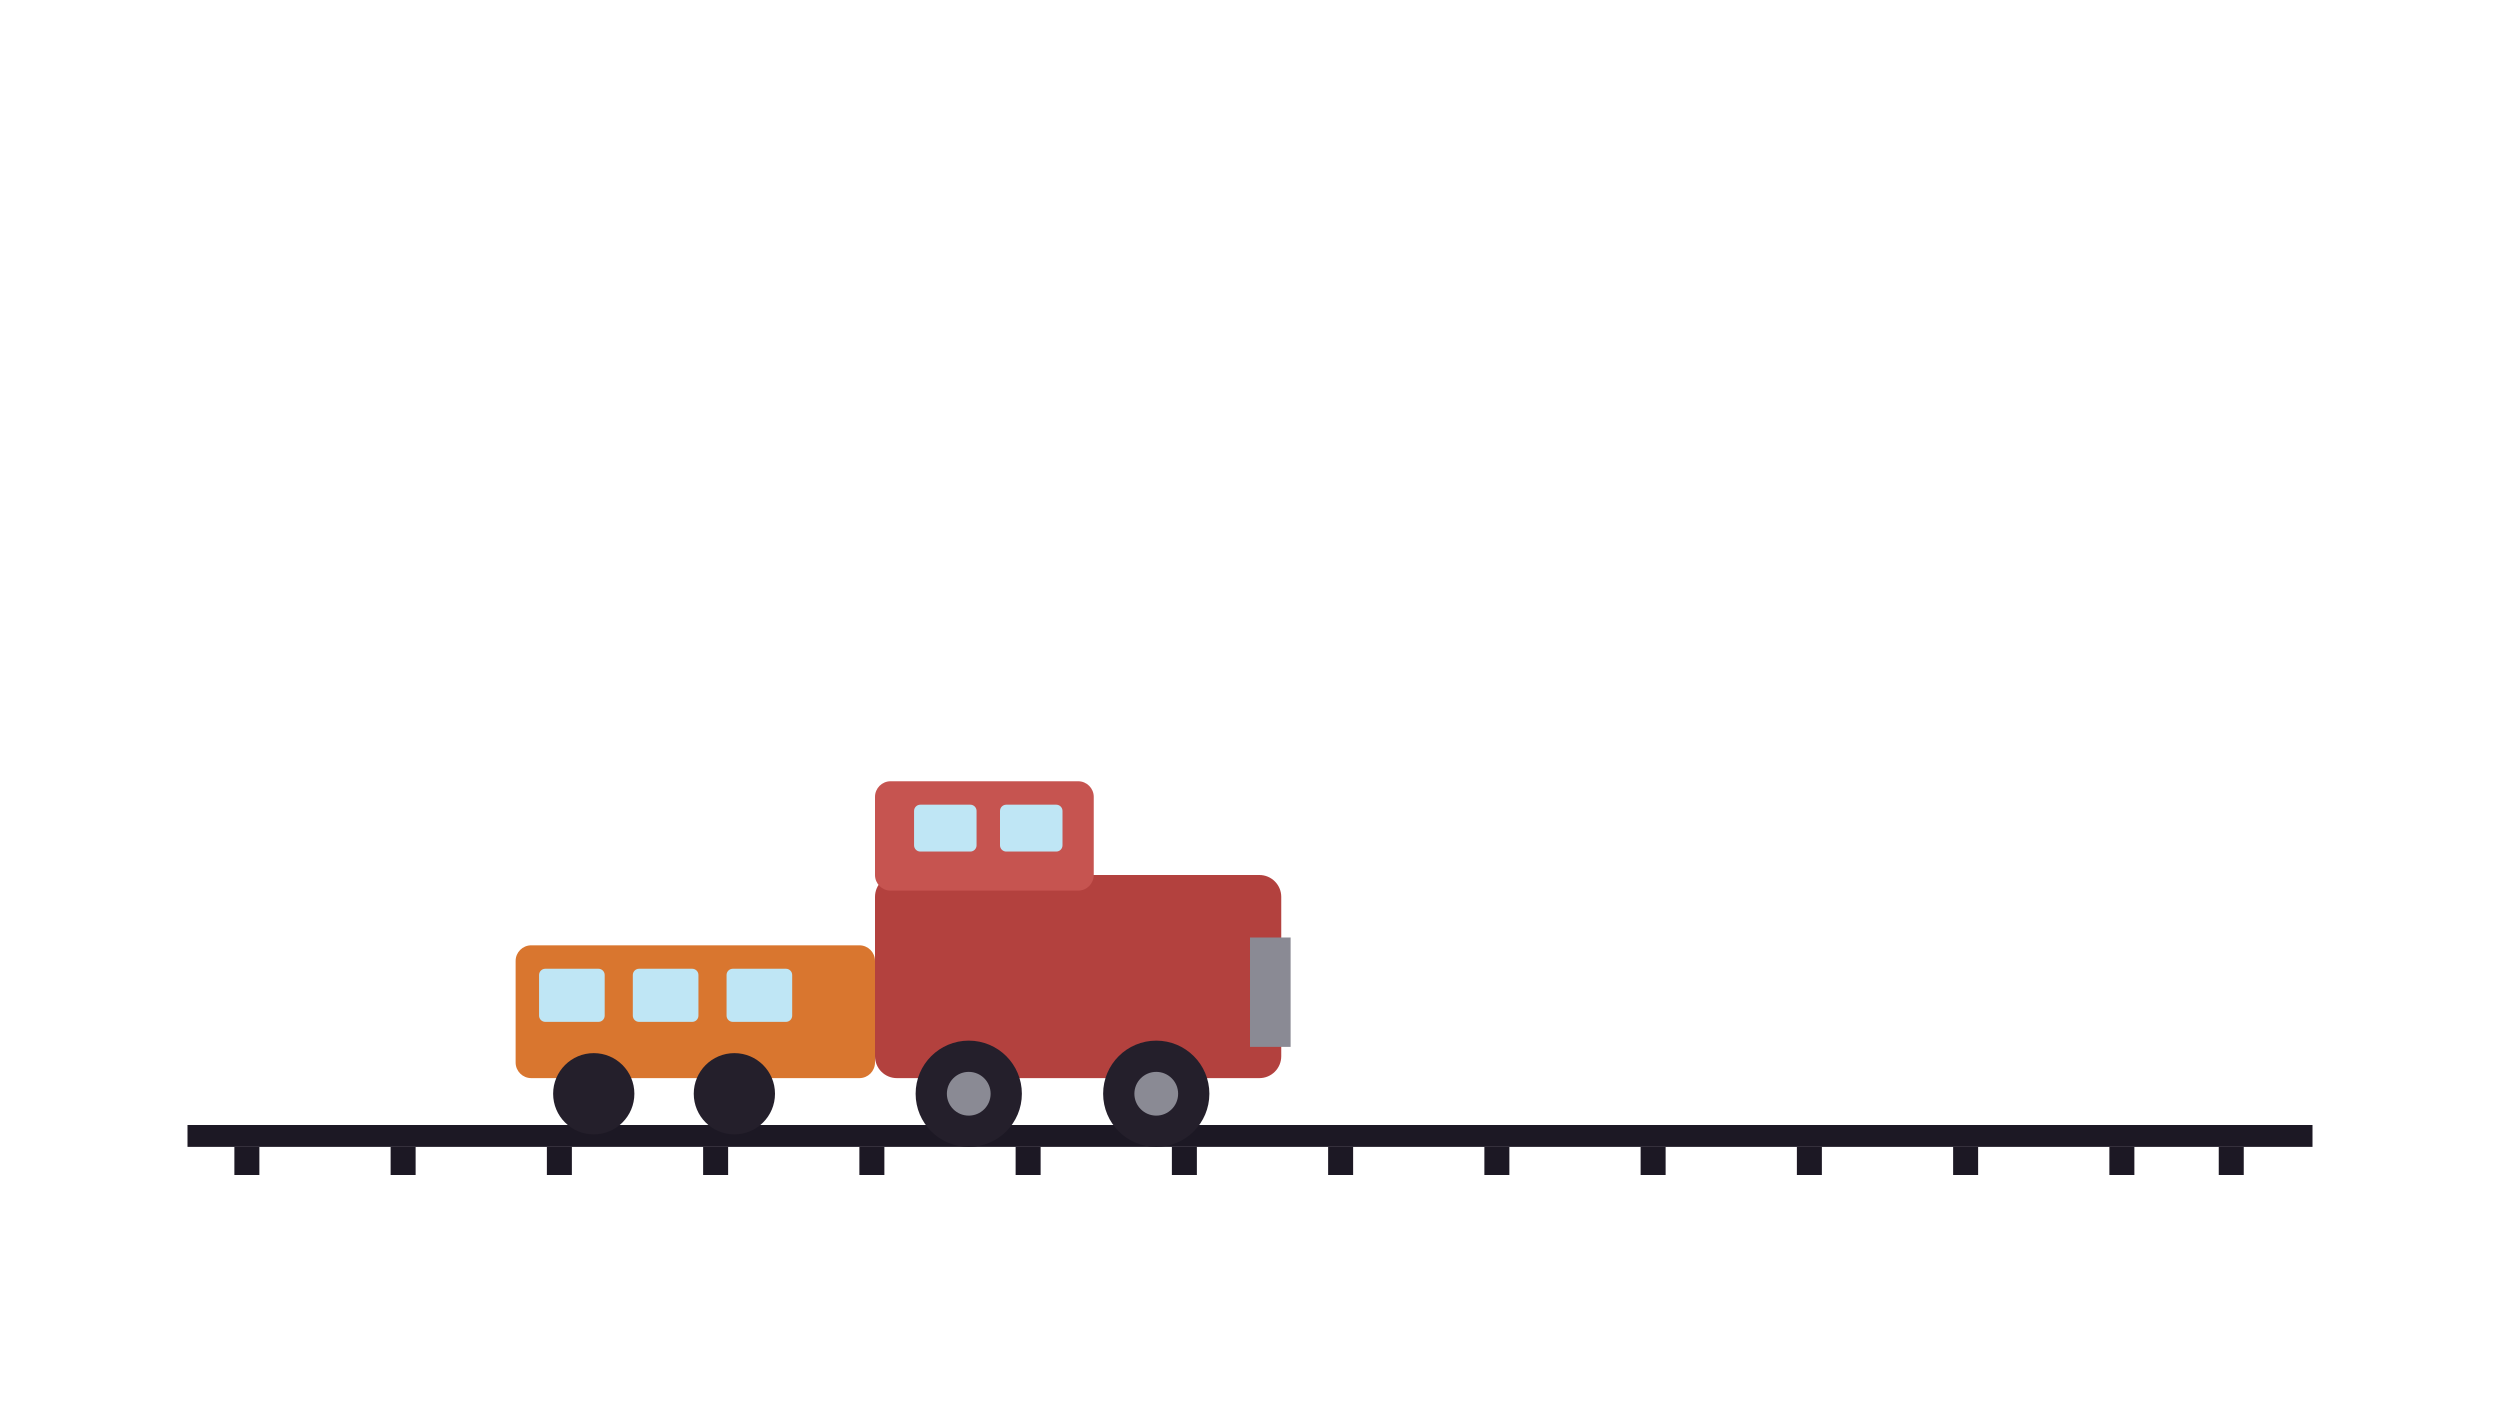
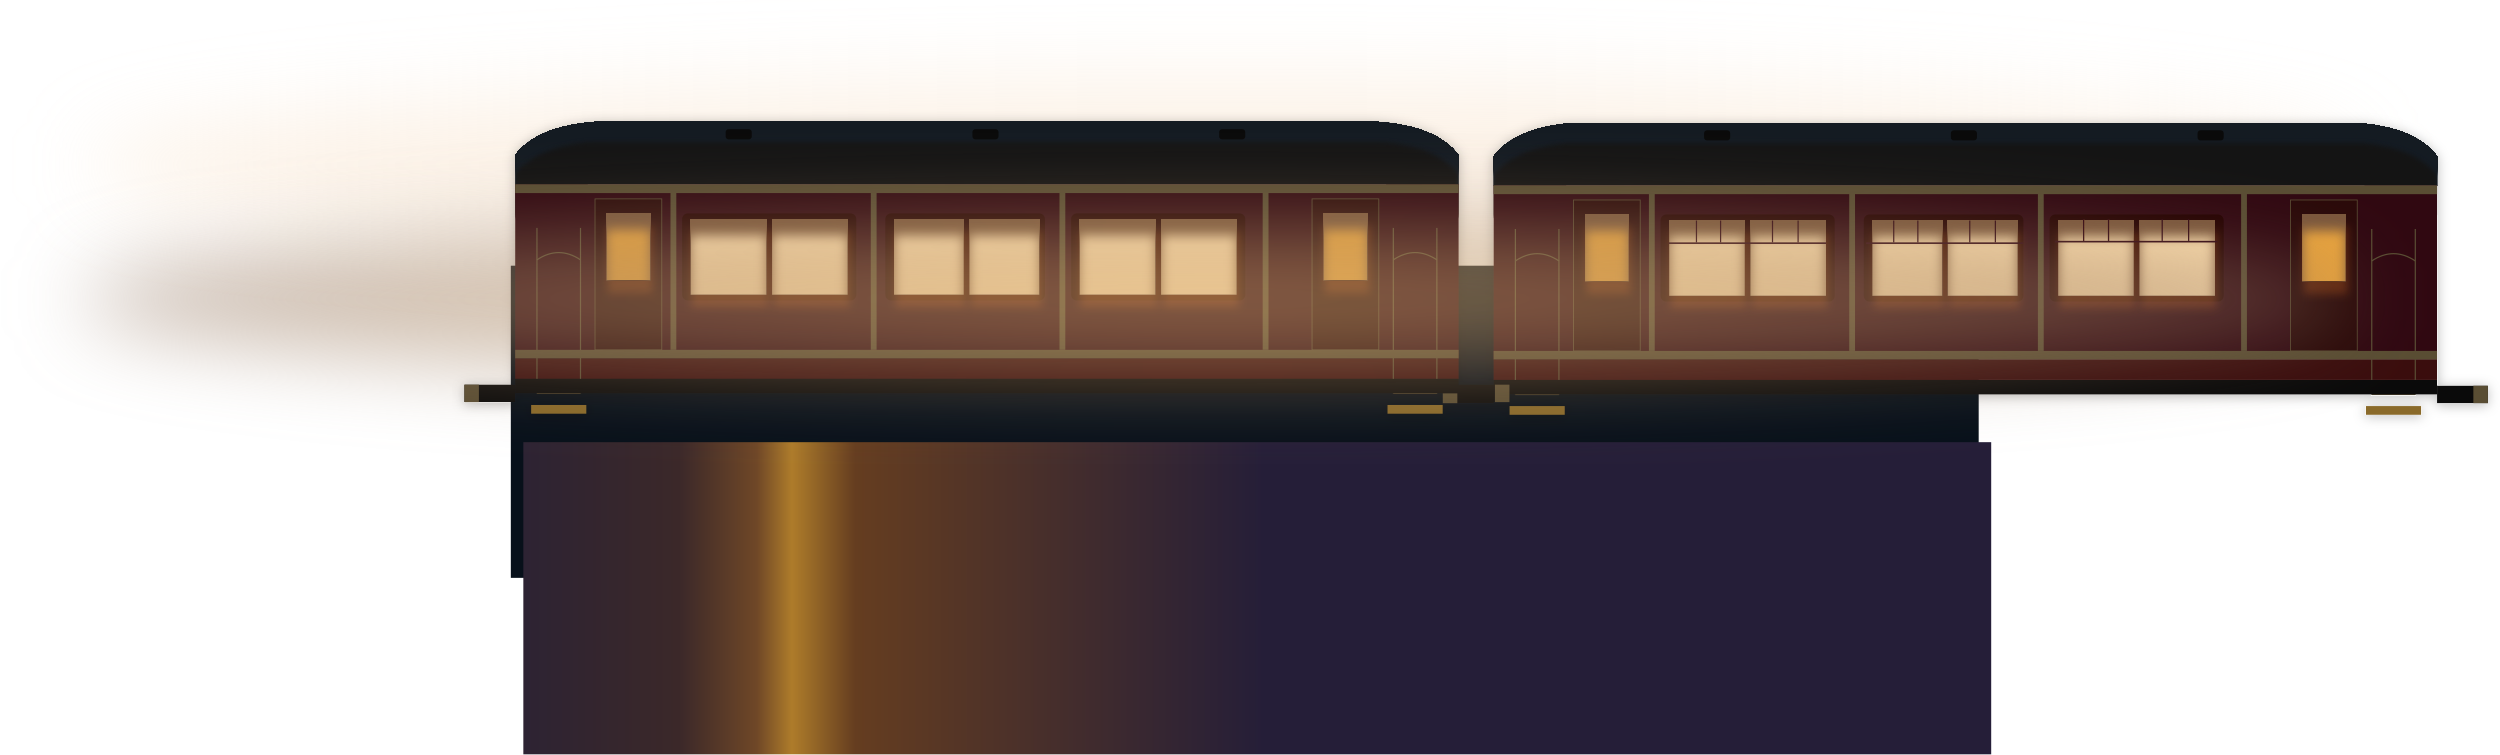
- <svg xmlns="http://www.w3.org/2000/svg" viewBox="0 0 1600 900" preserveAspectRatio="xMidYMax slice">
-   <g>
-     <rect x="120" y="720" width="1360" height="14" fill="#1c1824" />
-     <g fill="#1c1824">
-       <rect x="150" y="734" width="16" height="18" />
-       <rect x="250" y="734" width="16" height="18" />
-       <rect x="350" y="734" width="16" height="18" />
-       <rect x="450" y="734" width="16" height="18" />
-       <rect x="550" y="734" width="16" height="18" />
-       <rect x="650" y="734" width="16" height="18" />
-       <rect x="750" y="734" width="16" height="18" />
-       <rect x="850" y="734" width="16" height="18" />
-       <rect x="950" y="734" width="16" height="18" />
-       <rect x="1050" y="734" width="16" height="18" />
-       <rect x="1150" y="734" width="16" height="18" />
-       <rect x="1250" y="734" width="16" height="18" />
-       <rect x="1350" y="734" width="16" height="18" />
-       <rect x="1420" y="734" width="16" height="18" />
-     </g>
+ <svg xmlns="http://www.w3.org/2000/svg" width="6191" height="1868" viewBox="0 0 6191 1868" fill="none">
+   <rect x="1265" y="658" width="3635" height="773" fill="#07101A" />
+   <rect x="1296" y="1095" width="3635" height="773" fill="url(#paint0_linear_43_6)" />
+   <g filter="url(#filter0_f_43_6)">
+     <ellipse cx="3027" cy="408.5" rx="2814" ry="208.5" fill="#F4D4AE" fill-opacity="0.3" />
  </g>
-   <g id="locomotive">
-     <rect x="560" y="560" width="260" height="130" rx="14" fill="#b3413e" />
-     <rect x="560" y="500" width="140" height="70" rx="10" fill="#c65450" />
-     <rect x="585" y="515" width="40" height="30" rx="4" fill="#bfe6f5" />
-     <rect x="640" y="515" width="40" height="30" rx="4" fill="#bfe6f5" />
-     <circle cx="620" cy="700" r="34" fill="#241f2b" />
-     <circle cx="620" cy="700" r="14" fill="#8a8a94" />
-     <circle cx="740" cy="700" r="34" fill="#241f2b" />
-     <circle cx="740" cy="700" r="14" fill="#8a8a94" />
-     <rect x="800" y="600" width="26" height="70" fill="#8a8a94" />
-     <rect x="330" y="605" width="230" height="85" rx="10" fill="#d9762f" />
-     <rect x="345" y="620" width="42" height="34" rx="4" fill="#bfe6f5" />
-     <rect x="405" y="620" width="42" height="34" rx="4" fill="#bfe6f5" />
-     <rect x="465" y="620" width="42" height="34" rx="4" fill="#bfe6f5" />
-     <circle cx="380" cy="700" r="26" fill="#241f2b" />
-     <circle cx="470" cy="700" r="26" fill="#241f2b" />
+   <g filter="url(#filter1_d_43_6)">
+     <g filter="url(#filter2_i_43_6)">
+       <path d="M3698.78 387.356C3734.72 339.431 3800.62 311.873 3896.47 304.685H5837.46C5933.31 311.873 5999.21 339.431 6035.15 387.356V459.244H3698.78V387.356Z" fill="#141414" />
+     </g>
+     <path d="M4277.48 322.657H4227.16C4223.19 322.657 4219.97 325.875 4219.97 329.846V340.629C4219.97 344.599 4223.19 347.818 4227.16 347.818H4277.48C4281.45 347.818 4284.67 344.599 4284.67 340.629V329.846C4284.67 325.875 4281.45 322.657 4277.48 322.657Z" fill="#0A0A0A" />
+     <path d="M4888.53 322.657H4838.21C4834.24 322.657 4831.02 325.875 4831.02 329.846V340.629C4831.02 344.599 4834.24 347.818 4838.21 347.818H4888.53C4892.5 347.818 4895.72 344.599 4895.72 340.629V329.846C4895.72 325.875 4892.5 322.657 4888.53 322.657Z" fill="#0A0A0A" />
+     <path d="M5499.58 322.657H5449.26C5445.29 322.657 5442.07 325.875 5442.07 329.846V340.629C5442.07 344.599 5445.29 347.818 5449.26 347.818H5499.58C5503.55 347.818 5506.77 344.599 5506.77 340.629V329.846C5506.77 325.875 5503.55 322.657 5499.58 322.657Z" fill="#0A0A0A" />
+     <path d="M3698.78 459.245V531.133C3698.78 555.096 3710.76 567.077 3734.72 567.077H3878.5V459.245H3698.78Z" fill="#1A1A1A" />
+     <path d="M6035.15 459.245V531.133C6035.15 555.096 6023.17 567.077 5999.21 567.077H5855.43V459.245H6035.15Z" fill="#1A1A1A" />
+     <path d="M6035.15 459.245H3698.78V890.575H6035.15V459.245Z" fill="#300811" />
+     <path d="M6035.15 459.245H3698.78V480.811H6035.15V459.245Z" fill="#594D33" />
+     <path d="M6035.15 869.008H3698.78V890.574H6035.15V869.008Z" fill="#594D33" />
+     <path d="M6035.15 890.574H3698.78V940.896H6035.15V890.574Z" fill="#3A0D0D" />
+     <path d="M3752.7 567.077V976.84" stroke="#594D33" stroke-width="3" />
+     <path d="M3752.7 976.84H3860.53" stroke="#594D33" stroke-width="3" />
+     <path d="M3860.53 567.077V976.84" stroke="#594D33" stroke-width="3" />
+     <path d="M3752.7 646.154C3788.64 622.191 3824.58 622.191 3860.53 646.154" stroke="#594D33" stroke-width="3" />
+     <path d="M5981.23 567.077V976.84" stroke="#594D33" stroke-width="3" />
+     <path d="M5981.23 976.84H5873.4" stroke="#594D33" stroke-width="3" />
+     <path d="M5873.4 567.077V976.84" stroke="#594D33" stroke-width="3" />
+     <path d="M5981.23 646.154C5945.29 622.191 5909.35 622.191 5873.4 646.154" stroke="#594D33" stroke-width="3" />
+     <path d="M3874.91 1005.6H3738.32V1027.16H3874.91V1005.6Z" fill="#8A6A2A" />
+     <path d="M5995.61 1005.6H5859.02V1027.16H5995.61V1005.6Z" fill="#8A6A2A" />
+     <path d="M4061.82 495.189H3896.47V869.008H4061.82V495.189Z" fill="#2A0909" stroke="#594D33" stroke-width="2" />
+     <g filter="url(#filter3_di_43_6)">
+       <path d="M4033.06 531.132H3925.23V696.475H4033.06V531.132Z" fill="#E8A33D" />
+     </g>
+     <path d="M5837.46 495.189H5672.11V869.008H5837.46V495.189Z" fill="#2A0909" stroke="#594D33" stroke-width="2" />
+     <g filter="url(#filter4_di_43_6)">
+       <path d="M5808.7 531.132H5700.87V696.475H5808.7V531.132Z" fill="#E8A33D" />
+     </g>
+     <path d="M4097.76 466.434H4083.38V869.008H4097.76V466.434Z" fill="#594D33" />
+     <path d="M4593.79 466.434H4579.41V869.008H4593.79V466.434Z" fill="#594D33" />
+     <path d="M5061.06 466.434H5046.69V869.008H5061.06V466.434Z" fill="#594D33" />
+     <path d="M5564.28 466.434H5549.9V869.008H5564.28V466.434Z" fill="#594D33" />
+     <path d="M4529.09 531.132H4126.51C4118.57 531.132 4112.14 537.569 4112.14 545.51V732.42C4112.14 740.36 4118.57 746.797 4126.51 746.797H4529.09C4537.03 746.797 4543.47 740.36 4543.47 732.42V545.51C4543.47 537.569 4537.03 531.132 4529.09 531.132Z" fill="#230000" />
+     <g filter="url(#filter5_di_43_6)">
+       <path d="M4320.61 545.51H4133.7V732.42H4320.61V545.51Z" fill="#FFE0B0" />
+     </g>
+     <g filter="url(#filter6_di_43_6)">
+       <path d="M4521.9 545.51H4334.99V732.42H4521.9V545.51Z" fill="#FFE0B0" />
+     </g>
+     <path d="M4996.36 531.132H4629.73C4621.79 531.132 4615.36 537.569 4615.36 545.51V732.42C4615.36 740.36 4621.79 746.797 4629.73 746.797H4996.36C5004.3 746.797 5010.74 740.36 5010.74 732.42V545.51C5010.74 537.569 5004.3 531.132 4996.36 531.132Z" fill="#230000" />
+     <g filter="url(#filter7_di_43_6)">
+       <path d="M4809.45 545.51H4636.92V732.42H4809.45V545.51Z" fill="#FFE0B0" />
+     </g>
+     <g filter="url(#filter8_di_43_6)">
+       <path d="M4996.36 545.51H4823.83V732.42H4996.36V545.51Z" fill="#FFE0B0" />
+     </g>
+     <path d="M5492.39 531.132H5089.82C5081.88 531.132 5075.44 537.569 5075.44 545.51V732.42C5075.44 740.36 5081.88 746.797 5089.82 746.797H5492.39C5500.33 746.797 5506.77 740.36 5506.77 732.42V545.51C5506.77 537.569 5500.33 531.132 5492.39 531.132Z" fill="#230000" />
+     <g filter="url(#filter9_di_43_6)">
+       <path d="M5283.92 545.51H5097.01V732.42H5283.92V545.51Z" fill="#FFE0B0" />
+     </g>
+     <g filter="url(#filter10_di_43_6)">
+       <path d="M5485.2 545.51H5298.29V732.42H5485.2V545.51Z" fill="#FFE0B0" />
+     </g>
+     <path d="M6035.15 940.896H3698.78V976.841H6035.15V940.896Z" fill="#0A0A0A" />
+     <path d="M3698.78 955.273H3572.97V998.406H3698.78V955.273Z" fill="#0A0A0A" />
+     <path d="M3608.92 955.273H3572.97V998.406H3608.92V955.273Z" fill="#594D33" />
+     <path d="M6160.95 955.273H6035.15V998.406H6160.95V955.273Z" fill="#0A0A0A" />
+     <path d="M6160.95 955.273H6125.01V998.406H6160.95V955.273Z" fill="#594D33" />
+     <g filter="url(#filter11_i_43_6)">
+       <path d="M1275.8 384.672C1311.75 336.746 1377.65 309.189 1473.5 302H3414.48C3510.33 309.189 3576.23 336.746 3612.18 384.672V456.56H1275.8V384.672Z" fill="#141414" />
+     </g>
+     <path d="M1854.51 319.972H1804.18C1800.21 319.972 1797 323.191 1797 327.161V337.944C1797 341.915 1800.21 345.133 1804.18 345.133H1854.51C1858.48 345.133 1861.69 341.915 1861.69 337.944V327.161C1861.69 323.191 1858.48 319.972 1854.51 319.972Z" fill="#0A0A0A" />
+     <path d="M2465.56 319.972H2415.23C2411.26 319.972 2408.05 323.191 2408.05 327.161V337.944C2408.05 341.915 2411.26 345.133 2415.23 345.133H2465.56C2469.53 345.133 2472.75 341.915 2472.75 337.944V327.161C2472.75 323.191 2469.53 319.972 2465.56 319.972Z" fill="#0A0A0A" />
+     <path d="M3076.61 319.972H3026.29C3022.32 319.972 3019.1 323.191 3019.1 327.161V337.944C3019.1 341.915 3022.32 345.133 3026.29 345.133H3076.61C3080.58 345.133 3083.8 341.915 3083.8 337.944V327.161C3083.8 323.191 3080.58 319.972 3076.61 319.972Z" fill="#0A0A0A" />
+     <path d="M1275.8 456.56V528.448C1275.8 552.411 1287.79 564.393 1311.75 564.393H1455.53V456.56H1275.8Z" fill="#1A1A1A" />
+     <path d="M3612.17 456.56V528.448C3612.17 552.411 3600.19 564.393 3576.23 564.393H3432.45V456.56H3612.17Z" fill="#1A1A1A" />
+     <path d="M3612.18 456.56H1275.8V887.89H3612.18V456.56Z" fill="#300811" />
+     <path d="M3612.18 456.56H1275.8V478.127H3612.18V456.56Z" fill="#594D33" />
+     <path d="M3612.18 866.323H1275.8V887.89H3612.18V866.323Z" fill="#594D33" />
+     <path d="M3612.18 887.89H1275.8V938.211H3612.18V887.89Z" fill="#3A0D0D" />
+     <path d="M1329.72 564.392V974.156" stroke="#594D33" stroke-width="3" />
+     <path d="M1329.72 974.156H1437.55" stroke="#594D33" stroke-width="3" />
+     <path d="M1437.55 564.392V974.156" stroke="#594D33" stroke-width="3" />
+     <path d="M1329.72 643.47C1365.66 619.507 1401.61 619.507 1437.55 643.47" stroke="#594D33" stroke-width="3" />
+     <path d="M3558.26 564.392V974.156" stroke="#594D33" stroke-width="3" />
+     <path d="M3558.26 974.156H3450.43" stroke="#594D33" stroke-width="3" />
+     <path d="M3450.43 564.392V974.156" stroke="#594D33" stroke-width="3" />
+     <path d="M3558.26 643.47C3522.32 619.507 3486.37 619.507 3450.43 643.47" stroke="#594D33" stroke-width="3" />
+     <path d="M1451.93 1002.91H1315.34V1024.48H1451.93V1002.91Z" fill="#8A6A2A" />
+     <path d="M3572.64 1002.91H3436.05V1024.48H3572.64V1002.91Z" fill="#8A6A2A" />
+     <path d="M1638.84 492.504H1473.5V866.324H1638.84V492.504Z" fill="#2A0909" stroke="#594D33" stroke-width="2" />
+     <g filter="url(#filter12_di_43_6)">
+       <path d="M1610.09 528.448H1502.25V693.791H1610.09V528.448Z" fill="#E8A33D" />
+     </g>
+     <path d="M3414.48 492.504H3249.14V866.324H3414.48V492.504Z" fill="#2A0909" stroke="#594D33" stroke-width="2" />
+     <g filter="url(#filter13_di_43_6)">
+       <path d="M3385.73 528.448H3277.89V693.791H3385.73V528.448Z" fill="#E8A33D" />
+     </g>
+     <path d="M1674.78 463.749H1660.41V866.324H1674.78V463.749Z" fill="#594D33" />
+     <path d="M2170.81 463.749H2156.44V866.324H2170.81V463.749Z" fill="#594D33" />
+     <path d="M2638.09 463.749H2623.71V866.324H2638.09V463.749Z" fill="#594D33" />
+     <path d="M3141.31 463.749H3126.93V866.324H3141.31V463.749Z" fill="#594D33" />
+     <path d="M2106.11 528.448H1703.54C1695.6 528.448 1689.16 534.885 1689.16 542.825V729.735C1689.16 737.676 1695.6 744.113 1703.54 744.113H2106.11C2114.06 744.113 2120.49 737.676 2120.49 729.735V542.825C2120.49 534.885 2114.06 528.448 2106.11 528.448Z" fill="#230000" />
+     <g filter="url(#filter14_di_43_6)">
+       <path d="M1897.64 542.826H1710.73V729.735H1897.64V542.826Z" fill="#FFE0B0" />
+     </g>
+     <g filter="url(#filter15_di_43_6)">
+       <path d="M2098.93 542.826H1912.02V729.735H2098.93V542.826Z" fill="#FFE0B0" />
+     </g>
+     <path d="M2573.39 528.448H2206.76C2198.82 528.448 2192.38 534.885 2192.38 542.825V729.735C2192.38 737.676 2198.82 744.113 2206.76 744.113H2573.39C2581.33 744.113 2587.77 737.676 2587.77 729.735V542.825C2587.77 534.885 2581.33 528.448 2573.39 528.448Z" fill="#230000" />
+     <g filter="url(#filter16_di_43_6)">
+       <path d="M2386.48 542.826H2213.95V729.735H2386.48V542.826Z" fill="#FFE0B0" />
+     </g>
+     <g filter="url(#filter17_di_43_6)">
+       <path d="M2573.39 542.826H2400.86V729.735H2573.39V542.826Z" fill="#FFE0B0" />
+     </g>
+     <path d="M3069.42 528.448H2666.84C2658.9 528.448 2652.47 534.885 2652.47 542.825V729.735C2652.47 737.676 2658.9 744.113 2666.84 744.113H3069.42C3077.36 744.113 3083.8 737.676 3083.8 729.735V542.825C3083.8 534.885 3077.36 528.448 3069.42 528.448Z" fill="#230000" />
+     <g filter="url(#filter18_di_43_6)">
+       <path d="M2860.94 542.826H2674.03V729.735H2860.94V542.826Z" fill="#FFE0B0" />
+     </g>
+     <g filter="url(#filter19_di_43_6)">
+       <path d="M3062.23 542.826H2875.32V729.735H3062.23V542.826Z" fill="#FFE0B0" />
+     </g>
+     <path d="M3612.18 938.212H1275.8V974.156H3612.18V938.212Z" fill="#0A0A0A" />
+     <path d="M1275.8 952.589H1150V995.722H1275.8V952.589Z" fill="#0A0A0A" />
+     <path d="M1185.94 952.589H1150V995.722H1185.94V952.589Z" fill="#594D33" />
+     <path d="M3737.98 952.589H3612.18V995.722H3737.98V952.589Z" fill="#0A0A0A" />
+     <path d="M3737.98 952.589H3702.04V995.722H3737.98V952.589Z" fill="#594D33" />
+     <line x1="5159.81" y1="542.391" x2="5159.81" y2="596.671" stroke="#86481A" stroke-width="3" />
+     <line x1="5221.57" y1="542.391" x2="5221.57" y2="596.671" stroke="#86481A" stroke-width="3" />
+     <line x1="5089.05" y1="598.414" x2="5491.47" y2="598.414" stroke="#2F0411" stroke-width="4" />
+     <line x1="5354.46" y1="542.391" x2="5354.46" y2="596.671" stroke="#2F0411" stroke-width="3" />
+     <line x1="5419.97" y1="542.391" x2="5419.97" y2="596.671" stroke="#2F0411" stroke-width="3" />
+     <line x1="5159.81" y1="542.391" x2="5159.81" y2="596.671" stroke="#2F0411" stroke-width="3" />
+     <line x1="5221.57" y1="542.391" x2="5221.57" y2="596.671" stroke="#2F0411" stroke-width="3" />
+     <line x1="4621.13" y1="602.157" x2="5010.44" y2="602.157" stroke="#2F0411" stroke-width="4" />
+     <line x1="4877.95" y1="546.134" x2="4877.95" y2="600.414" stroke="#2F0411" stroke-width="3" />
+     <line x1="4941.32" y1="546.134" x2="4941.32" y2="600.414" stroke="#2F0411" stroke-width="3" />
+     <line x1="4689.63" y1="546.134" x2="4689.63" y2="600.414" stroke="#2F0411" stroke-width="3" />
+     <line x1="4749.38" y1="546.134" x2="4749.38" y2="600.414" stroke="#2F0411" stroke-width="3" />
+     <line x1="4132.61" y1="602.157" x2="4521.93" y2="602.157" stroke="#2F0411" stroke-width="4" />
+     <line x1="4389.43" y1="546.134" x2="4389.43" y2="600.414" stroke="#2F0411" stroke-width="3" />
+     <line x1="4452.81" y1="546.134" x2="4452.81" y2="600.414" stroke="#2F0411" stroke-width="3" />
+     <line x1="4201.11" y1="546.134" x2="4201.11" y2="600.414" stroke="#2F0411" stroke-width="3" />
+     <line x1="4260.87" y1="546.134" x2="4260.87" y2="600.414" stroke="#2F0411" stroke-width="3" />
  </g>
+   <g filter="url(#filter20_f_43_6)">
+     <ellipse cx="3014" cy="740" rx="2814" ry="209" fill="url(#paint1_radial_43_6)" fill-opacity="0.5" />
+   </g>
+   <defs>
+     <filter id="filter0_f_43_6" x="13" y="0" width="6028" height="817" filterUnits="userSpaceOnUse" color-interpolation-filters="sRGB">
+       <feFlood flood-opacity="0" result="BackgroundImageFix" />
+       <feBlend mode="normal" in="SourceGraphic" in2="BackgroundImageFix" result="shape" />
+       <feGaussianBlur stdDeviation="100" result="effect1_foregroundBlur_43_6" />
+     </filter>
+     <filter id="filter1_d_43_6" x="1120" y="276" width="5070.96" height="785.162" filterUnits="userSpaceOnUse" color-interpolation-filters="sRGB">
+       <feFlood flood-opacity="0" result="BackgroundImageFix" />
+       <feColorMatrix in="SourceAlpha" type="matrix" values="0 0 0 0 0 0 0 0 0 0 0 0 0 0 0 0 0 0 127 0" result="hardAlpha" />
+       <feOffset dy="4" />
+       <feGaussianBlur stdDeviation="15" />
+       <feComposite in2="hardAlpha" operator="out" />
+       <feColorMatrix type="matrix" values="0 0 0 0 0 0 0 0 0 0 0 0 0 0 0 0 0 0 0.25 0" />
+       <feBlend mode="normal" in2="BackgroundImageFix" result="effect1_dropShadow_43_6" />
+       <feBlend mode="normal" in="SourceGraphic" in2="effect1_dropShadow_43_6" result="shape" />
+     </filter>
+     <filter id="filter2_i_43_6" x="3698.78" y="304.685" width="2336.37" height="164.56" filterUnits="userSpaceOnUse" color-interpolation-filters="sRGB">
+       <feFlood flood-opacity="0" result="BackgroundImageFix" />
+       <feBlend mode="normal" in="SourceGraphic" in2="BackgroundImageFix" result="shape" />
+       <feColorMatrix in="SourceAlpha" type="matrix" values="0 0 0 0 0 0 0 0 0 0 0 0 0 0 0 0 0 0 127 0" result="hardAlpha" />
+       <feOffset dy="50" />
+       <feGaussianBlur stdDeviation="5" />
+       <feComposite in2="hardAlpha" operator="arithmetic" k2="-1" k3="1" />
+       <feColorMatrix type="matrix" values="0 0 0 0 0.077 0 0 0 0 0.104 0 0 0 0 0.134 0 0 0 1 0" />
+       <feBlend mode="normal" in2="shape" result="effect1_innerShadow_43_6" />
+     </filter>
+     <filter id="filter3_di_43_6" x="3909.23" y="531.132" width="147.833" height="215.343" filterUnits="userSpaceOnUse" color-interpolation-filters="sRGB">
+       <feFlood flood-opacity="0" result="BackgroundImageFix" />
+       <feColorMatrix in="SourceAlpha" type="matrix" values="0 0 0 0 0 0 0 0 0 0 0 0 0 0 0 0 0 0 127 0" result="hardAlpha" />
+       <feOffset dx="4" dy="30" />
+       <feGaussianBlur stdDeviation="10" />
+       <feComposite in2="hardAlpha" operator="out" />
+       <feColorMatrix type="matrix" values="0 0 0 0 0.989 0 0 0 0 0.471 0 0 0 0 0.1 0 0 0 0.25 0" />
+       <feBlend mode="normal" in2="BackgroundImageFix" result="effect1_dropShadow_43_6" />
+       <feBlend mode="normal" in="SourceGraphic" in2="effect1_dropShadow_43_6" result="shape" />
+       <feColorMatrix in="SourceAlpha" type="matrix" values="0 0 0 0 0 0 0 0 0 0 0 0 0 0 0 0 0 0 127 0" result="hardAlpha" />
+       <feOffset dy="40" />
+       <feGaussianBlur stdDeviation="15" />
+       <feComposite in2="hardAlpha" operator="arithmetic" k2="-1" k3="1" />
+       <feColorMatrix type="matrix" values="0 0 0 0 0.481 0 0 0 0 0.34 0 0 0 0 0.235 0 0 0 1 0" />
+       <feBlend mode="normal" in2="shape" result="effect2_innerShadow_43_6" />
+     </filter>
+     <filter id="filter4_di_43_6" x="5684.87" y="531.132" width="147.832" height="215.343" filterUnits="userSpaceOnUse" color-interpolation-filters="sRGB">
+       <feFlood flood-opacity="0" result="BackgroundImageFix" />
+       <feColorMatrix in="SourceAlpha" type="matrix" values="0 0 0 0 0 0 0 0 0 0 0 0 0 0 0 0 0 0 127 0" result="hardAlpha" />
+       <feOffset dx="4" dy="30" />
+       <feGaussianBlur stdDeviation="10" />
+       <feComposite in2="hardAlpha" operator="out" />
+       <feColorMatrix type="matrix" values="0 0 0 0 0.989 0 0 0 0 0.471 0 0 0 0 0.1 0 0 0 0.25 0" />
+       <feBlend mode="normal" in2="BackgroundImageFix" result="effect1_dropShadow_43_6" />
+       <feBlend mode="normal" in="SourceGraphic" in2="effect1_dropShadow_43_6" result="shape" />
+       <feColorMatrix in="SourceAlpha" type="matrix" values="0 0 0 0 0 0 0 0 0 0 0 0 0 0 0 0 0 0 127 0" result="hardAlpha" />
+       <feOffset dy="40" />
+       <feGaussianBlur stdDeviation="15" />
+       <feComposite in2="hardAlpha" operator="arithmetic" k2="-1" k3="1" />
+       <feColorMatrix type="matrix" values="0 0 0 0 0.481 0 0 0 0 0.34 0 0 0 0 0.235 0 0 0 1 0" />
+       <feBlend mode="normal" in2="shape" result="effect2_innerShadow_43_6" />
+     </filter>
+     <filter id="filter5_di_43_6" x="4117.7" y="545.51" width="226.91" height="236.91" filterUnits="userSpaceOnUse" color-interpolation-filters="sRGB">
+       <feFlood flood-opacity="0" result="BackgroundImageFix" />
+       <feColorMatrix in="SourceAlpha" type="matrix" values="0 0 0 0 0 0 0 0 0 0 0 0 0 0 0 0 0 0 127 0" result="hardAlpha" />
+       <feOffset dx="4" dy="30" />
+       <feGaussianBlur stdDeviation="10" />
+       <feComposite in2="hardAlpha" operator="out" />
+       <feColorMatrix type="matrix" values="0 0 0 0 0.989 0 0 0 0 0.471 0 0 0 0 0.1 0 0 0 0.25 0" />
+       <feBlend mode="normal" in2="BackgroundImageFix" result="effect1_dropShadow_43_6" />
+       <feBlend mode="normal" in="SourceGraphic" in2="effect1_dropShadow_43_6" result="shape" />
+       <feColorMatrix in="SourceAlpha" type="matrix" values="0 0 0 0 0 0 0 0 0 0 0 0 0 0 0 0 0 0 127 0" result="hardAlpha" />
+       <feOffset dy="40" />
+       <feGaussianBlur stdDeviation="15" />
+       <feComposite in2="hardAlpha" operator="arithmetic" k2="-1" k3="1" />
+       <feColorMatrix type="matrix" values="0 0 0 0 0.481 0 0 0 0 0.34 0 0 0 0 0.235 0 0 0 1 0" />
+       <feBlend mode="normal" in2="shape" result="effect2_innerShadow_43_6" />
+     </filter>
+     <filter id="filter6_di_43_6" x="4318.99" y="545.51" width="226.91" height="236.91" filterUnits="userSpaceOnUse" color-interpolation-filters="sRGB">
+       <feFlood flood-opacity="0" result="BackgroundImageFix" />
+       <feColorMatrix in="SourceAlpha" type="matrix" values="0 0 0 0 0 0 0 0 0 0 0 0 0 0 0 0 0 0 127 0" result="hardAlpha" />
+       <feOffset dx="4" dy="30" />
+       <feGaussianBlur stdDeviation="10" />
+       <feComposite in2="hardAlpha" operator="out" />
+       <feColorMatrix type="matrix" values="0 0 0 0 0.989 0 0 0 0 0.471 0 0 0 0 0.1 0 0 0 0.25 0" />
+       <feBlend mode="normal" in2="BackgroundImageFix" result="effect1_dropShadow_43_6" />
+       <feBlend mode="normal" in="SourceGraphic" in2="effect1_dropShadow_43_6" result="shape" />
+       <feColorMatrix in="SourceAlpha" type="matrix" values="0 0 0 0 0 0 0 0 0 0 0 0 0 0 0 0 0 0 127 0" result="hardAlpha" />
+       <feOffset dy="40" />
+       <feGaussianBlur stdDeviation="15" />
+       <feComposite in2="hardAlpha" operator="arithmetic" k2="-1" k3="1" />
+       <feColorMatrix type="matrix" values="0 0 0 0 0.481 0 0 0 0 0.34 0 0 0 0 0.235 0 0 0 1 0" />
+       <feBlend mode="normal" in2="shape" result="effect2_innerShadow_43_6" />
+     </filter>
+     <filter id="filter7_di_43_6" x="4620.92" y="545.51" width="212.532" height="236.91" filterUnits="userSpaceOnUse" color-interpolation-filters="sRGB">
+       <feFlood flood-opacity="0" result="BackgroundImageFix" />
+       <feColorMatrix in="SourceAlpha" type="matrix" values="0 0 0 0 0 0 0 0 0 0 0 0 0 0 0 0 0 0 127 0" result="hardAlpha" />
+       <feOffset dx="4" dy="30" />
+       <feGaussianBlur stdDeviation="10" />
+       <feComposite in2="hardAlpha" operator="out" />
+       <feColorMatrix type="matrix" values="0 0 0 0 0.989 0 0 0 0 0.471 0 0 0 0 0.1 0 0 0 0.25 0" />
+       <feBlend mode="normal" in2="BackgroundImageFix" result="effect1_dropShadow_43_6" />
+       <feBlend mode="normal" in="SourceGraphic" in2="effect1_dropShadow_43_6" result="shape" />
+       <feColorMatrix in="SourceAlpha" type="matrix" values="0 0 0 0 0 0 0 0 0 0 0 0 0 0 0 0 0 0 127 0" result="hardAlpha" />
+       <feOffset dy="40" />
+       <feGaussianBlur stdDeviation="15" />
+       <feComposite in2="hardAlpha" operator="arithmetic" k2="-1" k3="1" />
+       <feColorMatrix type="matrix" values="0 0 0 0 0.481 0 0 0 0 0.34 0 0 0 0 0.235 0 0 0 1 0" />
+       <feBlend mode="normal" in2="shape" result="effect2_innerShadow_43_6" />
+     </filter>
+     <filter id="filter8_di_43_6" x="4807.83" y="545.51" width="212.532" height="236.91" filterUnits="userSpaceOnUse" color-interpolation-filters="sRGB">
+       <feFlood flood-opacity="0" result="BackgroundImageFix" />
+       <feColorMatrix in="SourceAlpha" type="matrix" values="0 0 0 0 0 0 0 0 0 0 0 0 0 0 0 0 0 0 127 0" result="hardAlpha" />
+       <feOffset dx="4" dy="30" />
+       <feGaussianBlur stdDeviation="10" />
+       <feComposite in2="hardAlpha" operator="out" />
+       <feColorMatrix type="matrix" values="0 0 0 0 0.989 0 0 0 0 0.471 0 0 0 0 0.1 0 0 0 0.25 0" />
+       <feBlend mode="normal" in2="BackgroundImageFix" result="effect1_dropShadow_43_6" />
+       <feBlend mode="normal" in="SourceGraphic" in2="effect1_dropShadow_43_6" result="shape" />
+       <feColorMatrix in="SourceAlpha" type="matrix" values="0 0 0 0 0 0 0 0 0 0 0 0 0 0 0 0 0 0 127 0" result="hardAlpha" />
+       <feOffset dy="40" />
+       <feGaussianBlur stdDeviation="15" />
+       <feComposite in2="hardAlpha" operator="arithmetic" k2="-1" k3="1" />
+       <feColorMatrix type="matrix" values="0 0 0 0 0.481 0 0 0 0 0.34 0 0 0 0 0.235 0 0 0 1 0" />
+       <feBlend mode="normal" in2="shape" result="effect2_innerShadow_43_6" />
+     </filter>
+     <filter id="filter9_di_43_6" x="5081.01" y="545.51" width="226.91" height="236.91" filterUnits="userSpaceOnUse" color-interpolation-filters="sRGB">
+       <feFlood flood-opacity="0" result="BackgroundImageFix" />
+       <feColorMatrix in="SourceAlpha" type="matrix" values="0 0 0 0 0 0 0 0 0 0 0 0 0 0 0 0 0 0 127 0" result="hardAlpha" />
+       <feOffset dx="4" dy="30" />
+       <feGaussianBlur stdDeviation="10" />
+       <feComposite in2="hardAlpha" operator="out" />
+       <feColorMatrix type="matrix" values="0 0 0 0 0.989 0 0 0 0 0.471 0 0 0 0 0.1 0 0 0 0.25 0" />
+       <feBlend mode="normal" in2="BackgroundImageFix" result="effect1_dropShadow_43_6" />
+       <feBlend mode="normal" in="SourceGraphic" in2="effect1_dropShadow_43_6" result="shape" />
+       <feColorMatrix in="SourceAlpha" type="matrix" values="0 0 0 0 0 0 0 0 0 0 0 0 0 0 0 0 0 0 127 0" result="hardAlpha" />
+       <feOffset dy="40" />
+       <feGaussianBlur stdDeviation="15" />
+       <feComposite in2="hardAlpha" operator="arithmetic" k2="-1" k3="1" />
+       <feColorMatrix type="matrix" values="0 0 0 0 0.481 0 0 0 0 0.34 0 0 0 0 0.235 0 0 0 1 0" />
+       <feBlend mode="normal" in2="shape" result="effect2_innerShadow_43_6" />
+     </filter>
+     <filter id="filter10_di_43_6" x="5282.29" y="545.51" width="226.91" height="236.91" filterUnits="userSpaceOnUse" color-interpolation-filters="sRGB">
+       <feFlood flood-opacity="0" result="BackgroundImageFix" />
+       <feColorMatrix in="SourceAlpha" type="matrix" values="0 0 0 0 0 0 0 0 0 0 0 0 0 0 0 0 0 0 127 0" result="hardAlpha" />
+       <feOffset dx="4" dy="30" />
+       <feGaussianBlur stdDeviation="10" />
+       <feComposite in2="hardAlpha" operator="out" />
+       <feColorMatrix type="matrix" values="0 0 0 0 0.989 0 0 0 0 0.471 0 0 0 0 0.1 0 0 0 0.25 0" />
+       <feBlend mode="normal" in2="BackgroundImageFix" result="effect1_dropShadow_43_6" />
+       <feBlend mode="normal" in="SourceGraphic" in2="effect1_dropShadow_43_6" result="shape" />
+       <feColorMatrix in="SourceAlpha" type="matrix" values="0 0 0 0 0 0 0 0 0 0 0 0 0 0 0 0 0 0 127 0" result="hardAlpha" />
+       <feOffset dy="40" />
+       <feGaussianBlur stdDeviation="15" />
+       <feComposite in2="hardAlpha" operator="arithmetic" k2="-1" k3="1" />
+       <feColorMatrix type="matrix" values="0 0 0 0 0.481 0 0 0 0 0.34 0 0 0 0 0.235 0 0 0 1 0" />
+       <feBlend mode="normal" in2="shape" result="effect2_innerShadow_43_6" />
+     </filter>
+     <filter id="filter11_i_43_6" x="1275.8" y="302" width="2336.37" height="164.56" filterUnits="userSpaceOnUse" color-interpolation-filters="sRGB">
+       <feFlood flood-opacity="0" result="BackgroundImageFix" />
+       <feBlend mode="normal" in="SourceGraphic" in2="BackgroundImageFix" result="shape" />
+       <feColorMatrix in="SourceAlpha" type="matrix" values="0 0 0 0 0 0 0 0 0 0 0 0 0 0 0 0 0 0 127 0" result="hardAlpha" />
+       <feOffset dy="50" />
+       <feGaussianBlur stdDeviation="5" />
+       <feComposite in2="hardAlpha" operator="arithmetic" k2="-1" k3="1" />
+       <feColorMatrix type="matrix" values="0 0 0 0 0.077 0 0 0 0 0.104 0 0 0 0 0.134 0 0 0 1 0" />
+       <feBlend mode="normal" in2="shape" result="effect1_innerShadow_43_6" />
+     </filter>
+     <filter id="filter12_di_43_6" x="1486.25" y="528.448" width="147.833" height="215.343" filterUnits="userSpaceOnUse" color-interpolation-filters="sRGB">
+       <feFlood flood-opacity="0" result="BackgroundImageFix" />
+       <feColorMatrix in="SourceAlpha" type="matrix" values="0 0 0 0 0 0 0 0 0 0 0 0 0 0 0 0 0 0 127 0" result="hardAlpha" />
+       <feOffset dx="4" dy="30" />
+       <feGaussianBlur stdDeviation="10" />
+       <feComposite in2="hardAlpha" operator="out" />
+       <feColorMatrix type="matrix" values="0 0 0 0 0.989 0 0 0 0 0.471 0 0 0 0 0.1 0 0 0 0.25 0" />
+       <feBlend mode="normal" in2="BackgroundImageFix" result="effect1_dropShadow_43_6" />
+       <feBlend mode="normal" in="SourceGraphic" in2="effect1_dropShadow_43_6" result="shape" />
+       <feColorMatrix in="SourceAlpha" type="matrix" values="0 0 0 0 0 0 0 0 0 0 0 0 0 0 0 0 0 0 127 0" result="hardAlpha" />
+       <feOffset dy="40" />
+       <feGaussianBlur stdDeviation="15" />
+       <feComposite in2="hardAlpha" operator="arithmetic" k2="-1" k3="1" />
+       <feColorMatrix type="matrix" values="0 0 0 0 0.481 0 0 0 0 0.34 0 0 0 0 0.235 0 0 0 1 0" />
+       <feBlend mode="normal" in2="shape" result="effect2_innerShadow_43_6" />
+     </filter>
+     <filter id="filter13_di_43_6" x="3261.89" y="528.448" width="147.833" height="215.343" filterUnits="userSpaceOnUse" color-interpolation-filters="sRGB">
+       <feFlood flood-opacity="0" result="BackgroundImageFix" />
+       <feColorMatrix in="SourceAlpha" type="matrix" values="0 0 0 0 0 0 0 0 0 0 0 0 0 0 0 0 0 0 127 0" result="hardAlpha" />
+       <feOffset dx="4" dy="30" />
+       <feGaussianBlur stdDeviation="10" />
+       <feComposite in2="hardAlpha" operator="out" />
+       <feColorMatrix type="matrix" values="0 0 0 0 0.989 0 0 0 0 0.471 0 0 0 0 0.1 0 0 0 0.25 0" />
+       <feBlend mode="normal" in2="BackgroundImageFix" result="effect1_dropShadow_43_6" />
+       <feBlend mode="normal" in="SourceGraphic" in2="effect1_dropShadow_43_6" result="shape" />
+       <feColorMatrix in="SourceAlpha" type="matrix" values="0 0 0 0 0 0 0 0 0 0 0 0 0 0 0 0 0 0 127 0" result="hardAlpha" />
+       <feOffset dy="40" />
+       <feGaussianBlur stdDeviation="15" />
+       <feComposite in2="hardAlpha" operator="arithmetic" k2="-1" k3="1" />
+       <feColorMatrix type="matrix" values="0 0 0 0 0.481 0 0 0 0 0.34 0 0 0 0 0.235 0 0 0 1 0" />
+       <feBlend mode="normal" in2="shape" result="effect2_innerShadow_43_6" />
+     </filter>
+     <filter id="filter14_di_43_6" x="1694.73" y="542.826" width="226.91" height="236.91" filterUnits="userSpaceOnUse" color-interpolation-filters="sRGB">
+       <feFlood flood-opacity="0" result="BackgroundImageFix" />
+       <feColorMatrix in="SourceAlpha" type="matrix" values="0 0 0 0 0 0 0 0 0 0 0 0 0 0 0 0 0 0 127 0" result="hardAlpha" />
+       <feOffset dx="4" dy="30" />
+       <feGaussianBlur stdDeviation="10" />
+       <feComposite in2="hardAlpha" operator="out" />
+       <feColorMatrix type="matrix" values="0 0 0 0 0.989 0 0 0 0 0.471 0 0 0 0 0.1 0 0 0 0.25 0" />
+       <feBlend mode="normal" in2="BackgroundImageFix" result="effect1_dropShadow_43_6" />
+       <feBlend mode="normal" in="SourceGraphic" in2="effect1_dropShadow_43_6" result="shape" />
+       <feColorMatrix in="SourceAlpha" type="matrix" values="0 0 0 0 0 0 0 0 0 0 0 0 0 0 0 0 0 0 127 0" result="hardAlpha" />
+       <feOffset dy="40" />
+       <feGaussianBlur stdDeviation="15" />
+       <feComposite in2="hardAlpha" operator="arithmetic" k2="-1" k3="1" />
+       <feColorMatrix type="matrix" values="0 0 0 0 0.481 0 0 0 0 0.34 0 0 0 0 0.235 0 0 0 1 0" />
+       <feBlend mode="normal" in2="shape" result="effect2_innerShadow_43_6" />
+     </filter>
+     <filter id="filter15_di_43_6" x="1896.02" y="542.826" width="226.91" height="236.91" filterUnits="userSpaceOnUse" color-interpolation-filters="sRGB">
+       <feFlood flood-opacity="0" result="BackgroundImageFix" />
+       <feColorMatrix in="SourceAlpha" type="matrix" values="0 0 0 0 0 0 0 0 0 0 0 0 0 0 0 0 0 0 127 0" result="hardAlpha" />
+       <feOffset dx="4" dy="30" />
+       <feGaussianBlur stdDeviation="10" />
+       <feComposite in2="hardAlpha" operator="out" />
+       <feColorMatrix type="matrix" values="0 0 0 0 0.989 0 0 0 0 0.471 0 0 0 0 0.1 0 0 0 0.25 0" />
+       <feBlend mode="normal" in2="BackgroundImageFix" result="effect1_dropShadow_43_6" />
+       <feBlend mode="normal" in="SourceGraphic" in2="effect1_dropShadow_43_6" result="shape" />
+       <feColorMatrix in="SourceAlpha" type="matrix" values="0 0 0 0 0 0 0 0 0 0 0 0 0 0 0 0 0 0 127 0" result="hardAlpha" />
+       <feOffset dy="40" />
+       <feGaussianBlur stdDeviation="15" />
+       <feComposite in2="hardAlpha" operator="arithmetic" k2="-1" k3="1" />
+       <feColorMatrix type="matrix" values="0 0 0 0 0.481 0 0 0 0 0.34 0 0 0 0 0.235 0 0 0 1 0" />
+       <feBlend mode="normal" in2="shape" result="effect2_innerShadow_43_6" />
+     </filter>
+     <filter id="filter16_di_43_6" x="2197.95" y="542.826" width="212.532" height="236.91" filterUnits="userSpaceOnUse" color-interpolation-filters="sRGB">
+       <feFlood flood-opacity="0" result="BackgroundImageFix" />
+       <feColorMatrix in="SourceAlpha" type="matrix" values="0 0 0 0 0 0 0 0 0 0 0 0 0 0 0 0 0 0 127 0" result="hardAlpha" />
+       <feOffset dx="4" dy="30" />
+       <feGaussianBlur stdDeviation="10" />
+       <feComposite in2="hardAlpha" operator="out" />
+       <feColorMatrix type="matrix" values="0 0 0 0 0.989 0 0 0 0 0.471 0 0 0 0 0.1 0 0 0 0.25 0" />
+       <feBlend mode="normal" in2="BackgroundImageFix" result="effect1_dropShadow_43_6" />
+       <feBlend mode="normal" in="SourceGraphic" in2="effect1_dropShadow_43_6" result="shape" />
+       <feColorMatrix in="SourceAlpha" type="matrix" values="0 0 0 0 0 0 0 0 0 0 0 0 0 0 0 0 0 0 127 0" result="hardAlpha" />
+       <feOffset dy="40" />
+       <feGaussianBlur stdDeviation="15" />
+       <feComposite in2="hardAlpha" operator="arithmetic" k2="-1" k3="1" />
+       <feColorMatrix type="matrix" values="0 0 0 0 0.481 0 0 0 0 0.34 0 0 0 0 0.235 0 0 0 1 0" />
+       <feBlend mode="normal" in2="shape" result="effect2_innerShadow_43_6" />
+     </filter>
+     <filter id="filter17_di_43_6" x="2384.86" y="542.826" width="212.532" height="236.91" filterUnits="userSpaceOnUse" color-interpolation-filters="sRGB">
+       <feFlood flood-opacity="0" result="BackgroundImageFix" />
+       <feColorMatrix in="SourceAlpha" type="matrix" values="0 0 0 0 0 0 0 0 0 0 0 0 0 0 0 0 0 0 127 0" result="hardAlpha" />
+       <feOffset dx="4" dy="30" />
+       <feGaussianBlur stdDeviation="10" />
+       <feComposite in2="hardAlpha" operator="out" />
+       <feColorMatrix type="matrix" values="0 0 0 0 0.989 0 0 0 0 0.471 0 0 0 0 0.1 0 0 0 0.25 0" />
+       <feBlend mode="normal" in2="BackgroundImageFix" result="effect1_dropShadow_43_6" />
+       <feBlend mode="normal" in="SourceGraphic" in2="effect1_dropShadow_43_6" result="shape" />
+       <feColorMatrix in="SourceAlpha" type="matrix" values="0 0 0 0 0 0 0 0 0 0 0 0 0 0 0 0 0 0 127 0" result="hardAlpha" />
+       <feOffset dy="40" />
+       <feGaussianBlur stdDeviation="15" />
+       <feComposite in2="hardAlpha" operator="arithmetic" k2="-1" k3="1" />
+       <feColorMatrix type="matrix" values="0 0 0 0 0.481 0 0 0 0 0.34 0 0 0 0 0.235 0 0 0 1 0" />
+       <feBlend mode="normal" in2="shape" result="effect2_innerShadow_43_6" />
+     </filter>
+     <filter id="filter18_di_43_6" x="2658.03" y="542.826" width="226.91" height="236.91" filterUnits="userSpaceOnUse" color-interpolation-filters="sRGB">
+       <feFlood flood-opacity="0" result="BackgroundImageFix" />
+       <feColorMatrix in="SourceAlpha" type="matrix" values="0 0 0 0 0 0 0 0 0 0 0 0 0 0 0 0 0 0 127 0" result="hardAlpha" />
+       <feOffset dx="4" dy="30" />
+       <feGaussianBlur stdDeviation="10" />
+       <feComposite in2="hardAlpha" operator="out" />
+       <feColorMatrix type="matrix" values="0 0 0 0 0.989 0 0 0 0 0.471 0 0 0 0 0.1 0 0 0 0.25 0" />
+       <feBlend mode="normal" in2="BackgroundImageFix" result="effect1_dropShadow_43_6" />
+       <feBlend mode="normal" in="SourceGraphic" in2="effect1_dropShadow_43_6" result="shape" />
+       <feColorMatrix in="SourceAlpha" type="matrix" values="0 0 0 0 0 0 0 0 0 0 0 0 0 0 0 0 0 0 127 0" result="hardAlpha" />
+       <feOffset dy="40" />
+       <feGaussianBlur stdDeviation="15" />
+       <feComposite in2="hardAlpha" operator="arithmetic" k2="-1" k3="1" />
+       <feColorMatrix type="matrix" values="0 0 0 0 0.481 0 0 0 0 0.34 0 0 0 0 0.235 0 0 0 1 0" />
+       <feBlend mode="normal" in2="shape" result="effect2_innerShadow_43_6" />
+     </filter>
+     <filter id="filter19_di_43_6" x="2859.32" y="542.826" width="226.91" height="236.91" filterUnits="userSpaceOnUse" color-interpolation-filters="sRGB">
+       <feFlood flood-opacity="0" result="BackgroundImageFix" />
+       <feColorMatrix in="SourceAlpha" type="matrix" values="0 0 0 0 0 0 0 0 0 0 0 0 0 0 0 0 0 0 127 0" result="hardAlpha" />
+       <feOffset dx="4" dy="30" />
+       <feGaussianBlur stdDeviation="10" />
+       <feComposite in2="hardAlpha" operator="out" />
+       <feColorMatrix type="matrix" values="0 0 0 0 0.989 0 0 0 0 0.471 0 0 0 0 0.1 0 0 0 0.25 0" />
+       <feBlend mode="normal" in2="BackgroundImageFix" result="effect1_dropShadow_43_6" />
+       <feBlend mode="normal" in="SourceGraphic" in2="effect1_dropShadow_43_6" result="shape" />
+       <feColorMatrix in="SourceAlpha" type="matrix" values="0 0 0 0 0 0 0 0 0 0 0 0 0 0 0 0 0 0 127 0" result="hardAlpha" />
+       <feOffset dy="40" />
+       <feGaussianBlur stdDeviation="15" />
+       <feComposite in2="hardAlpha" operator="arithmetic" k2="-1" k3="1" />
+       <feColorMatrix type="matrix" values="0 0 0 0 0.481 0 0 0 0 0.34 0 0 0 0 0.235 0 0 0 1 0" />
+       <feBlend mode="normal" in2="shape" result="effect2_innerShadow_43_6" />
+     </filter>
+     <filter id="filter20_f_43_6" x="0" y="331" width="6028" height="818" filterUnits="userSpaceOnUse" color-interpolation-filters="sRGB">
+       <feFlood flood-opacity="0" result="BackgroundImageFix" />
+       <feBlend mode="normal" in="SourceGraphic" in2="BackgroundImageFix" result="shape" />
+       <feGaussianBlur stdDeviation="100" result="effect1_foregroundBlur_43_6" />
+     </filter>
+     <linearGradient id="paint0_linear_43_6" x1="1296" y1="1481.5" x2="4931" y2="1481.5" gradientUnits="userSpaceOnUse">
+       <stop stop-color="#2D2333" />
+       <stop offset="0.106" stop-color="#3B2829" />
+       <stop offset="0.159" stop-color="#6F4727" />
+       <stop offset="0.183" stop-color="#AE7C2A" />
+       <stop offset="0.226" stop-color="#653D20" />
+       <stop offset="0.505" stop-color="#251E38" />
+     </linearGradient>
+     <radialGradient id="paint1_radial_43_6" cx="0" cy="0" r="1" gradientUnits="userSpaceOnUse" gradientTransform="translate(3014 740) scale(2814 209)">
+       <stop stop-color="#F3C37A" />
+       <stop offset="1" stop-color="#90735E" />
+     </radialGradient>
+   </defs>
</svg>
